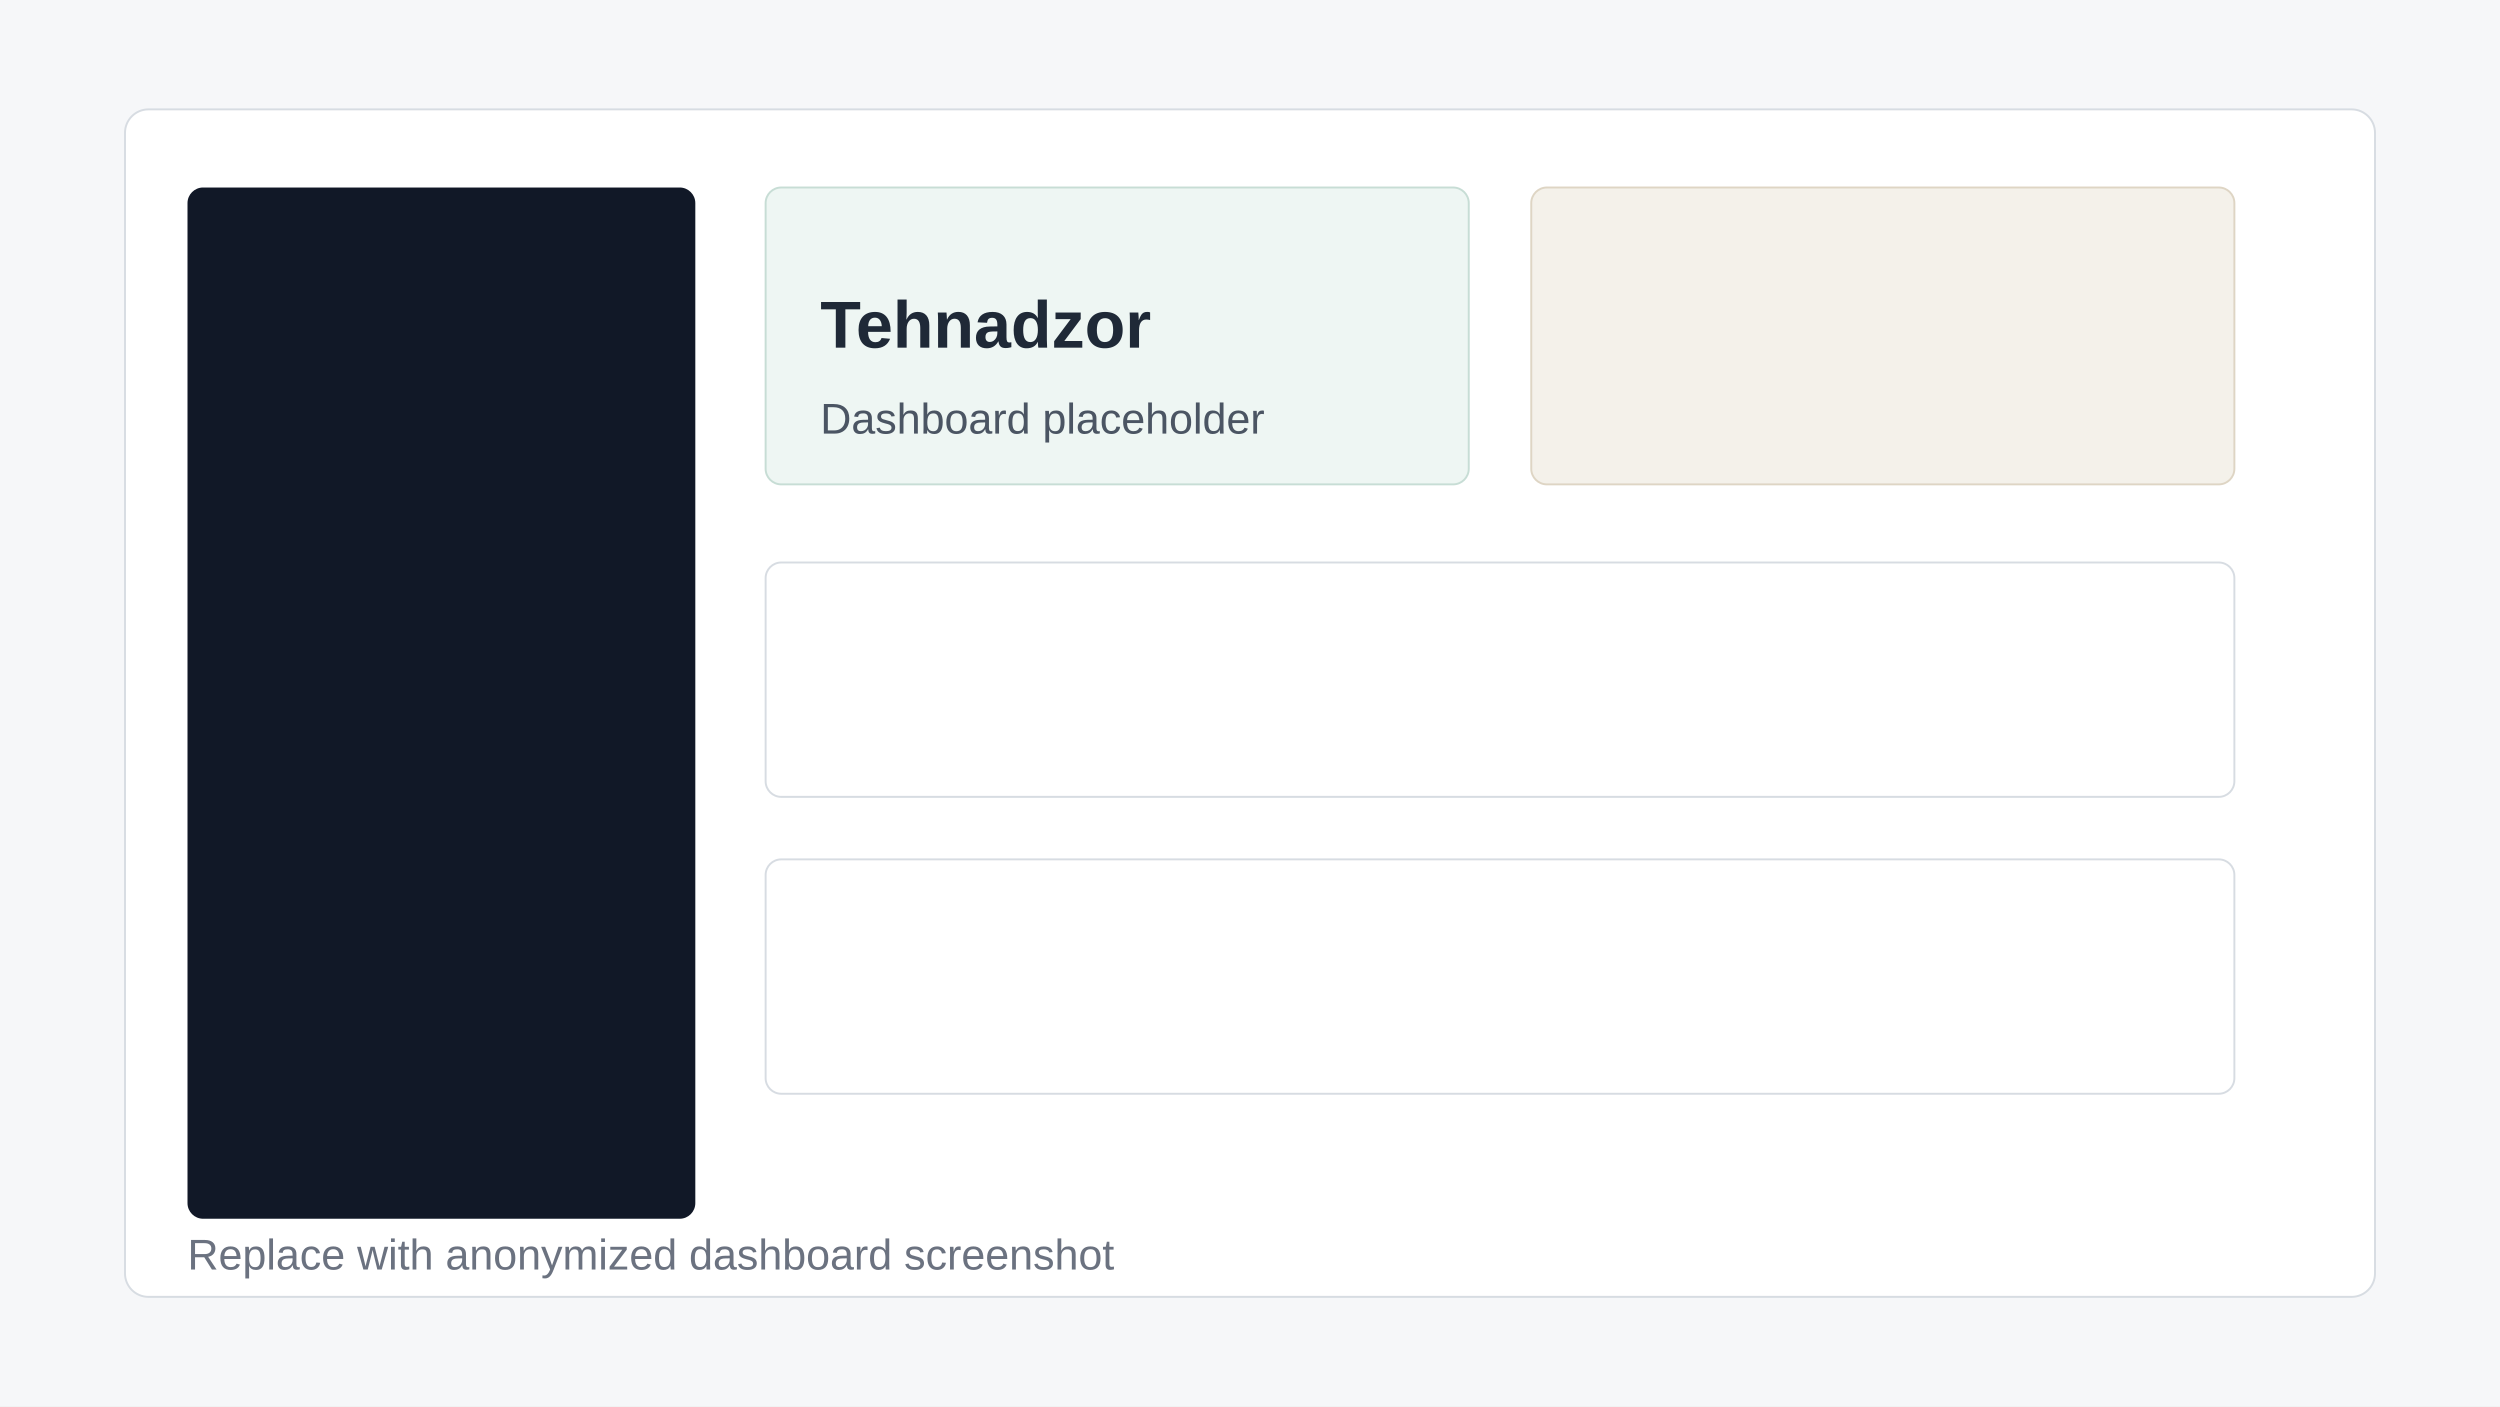
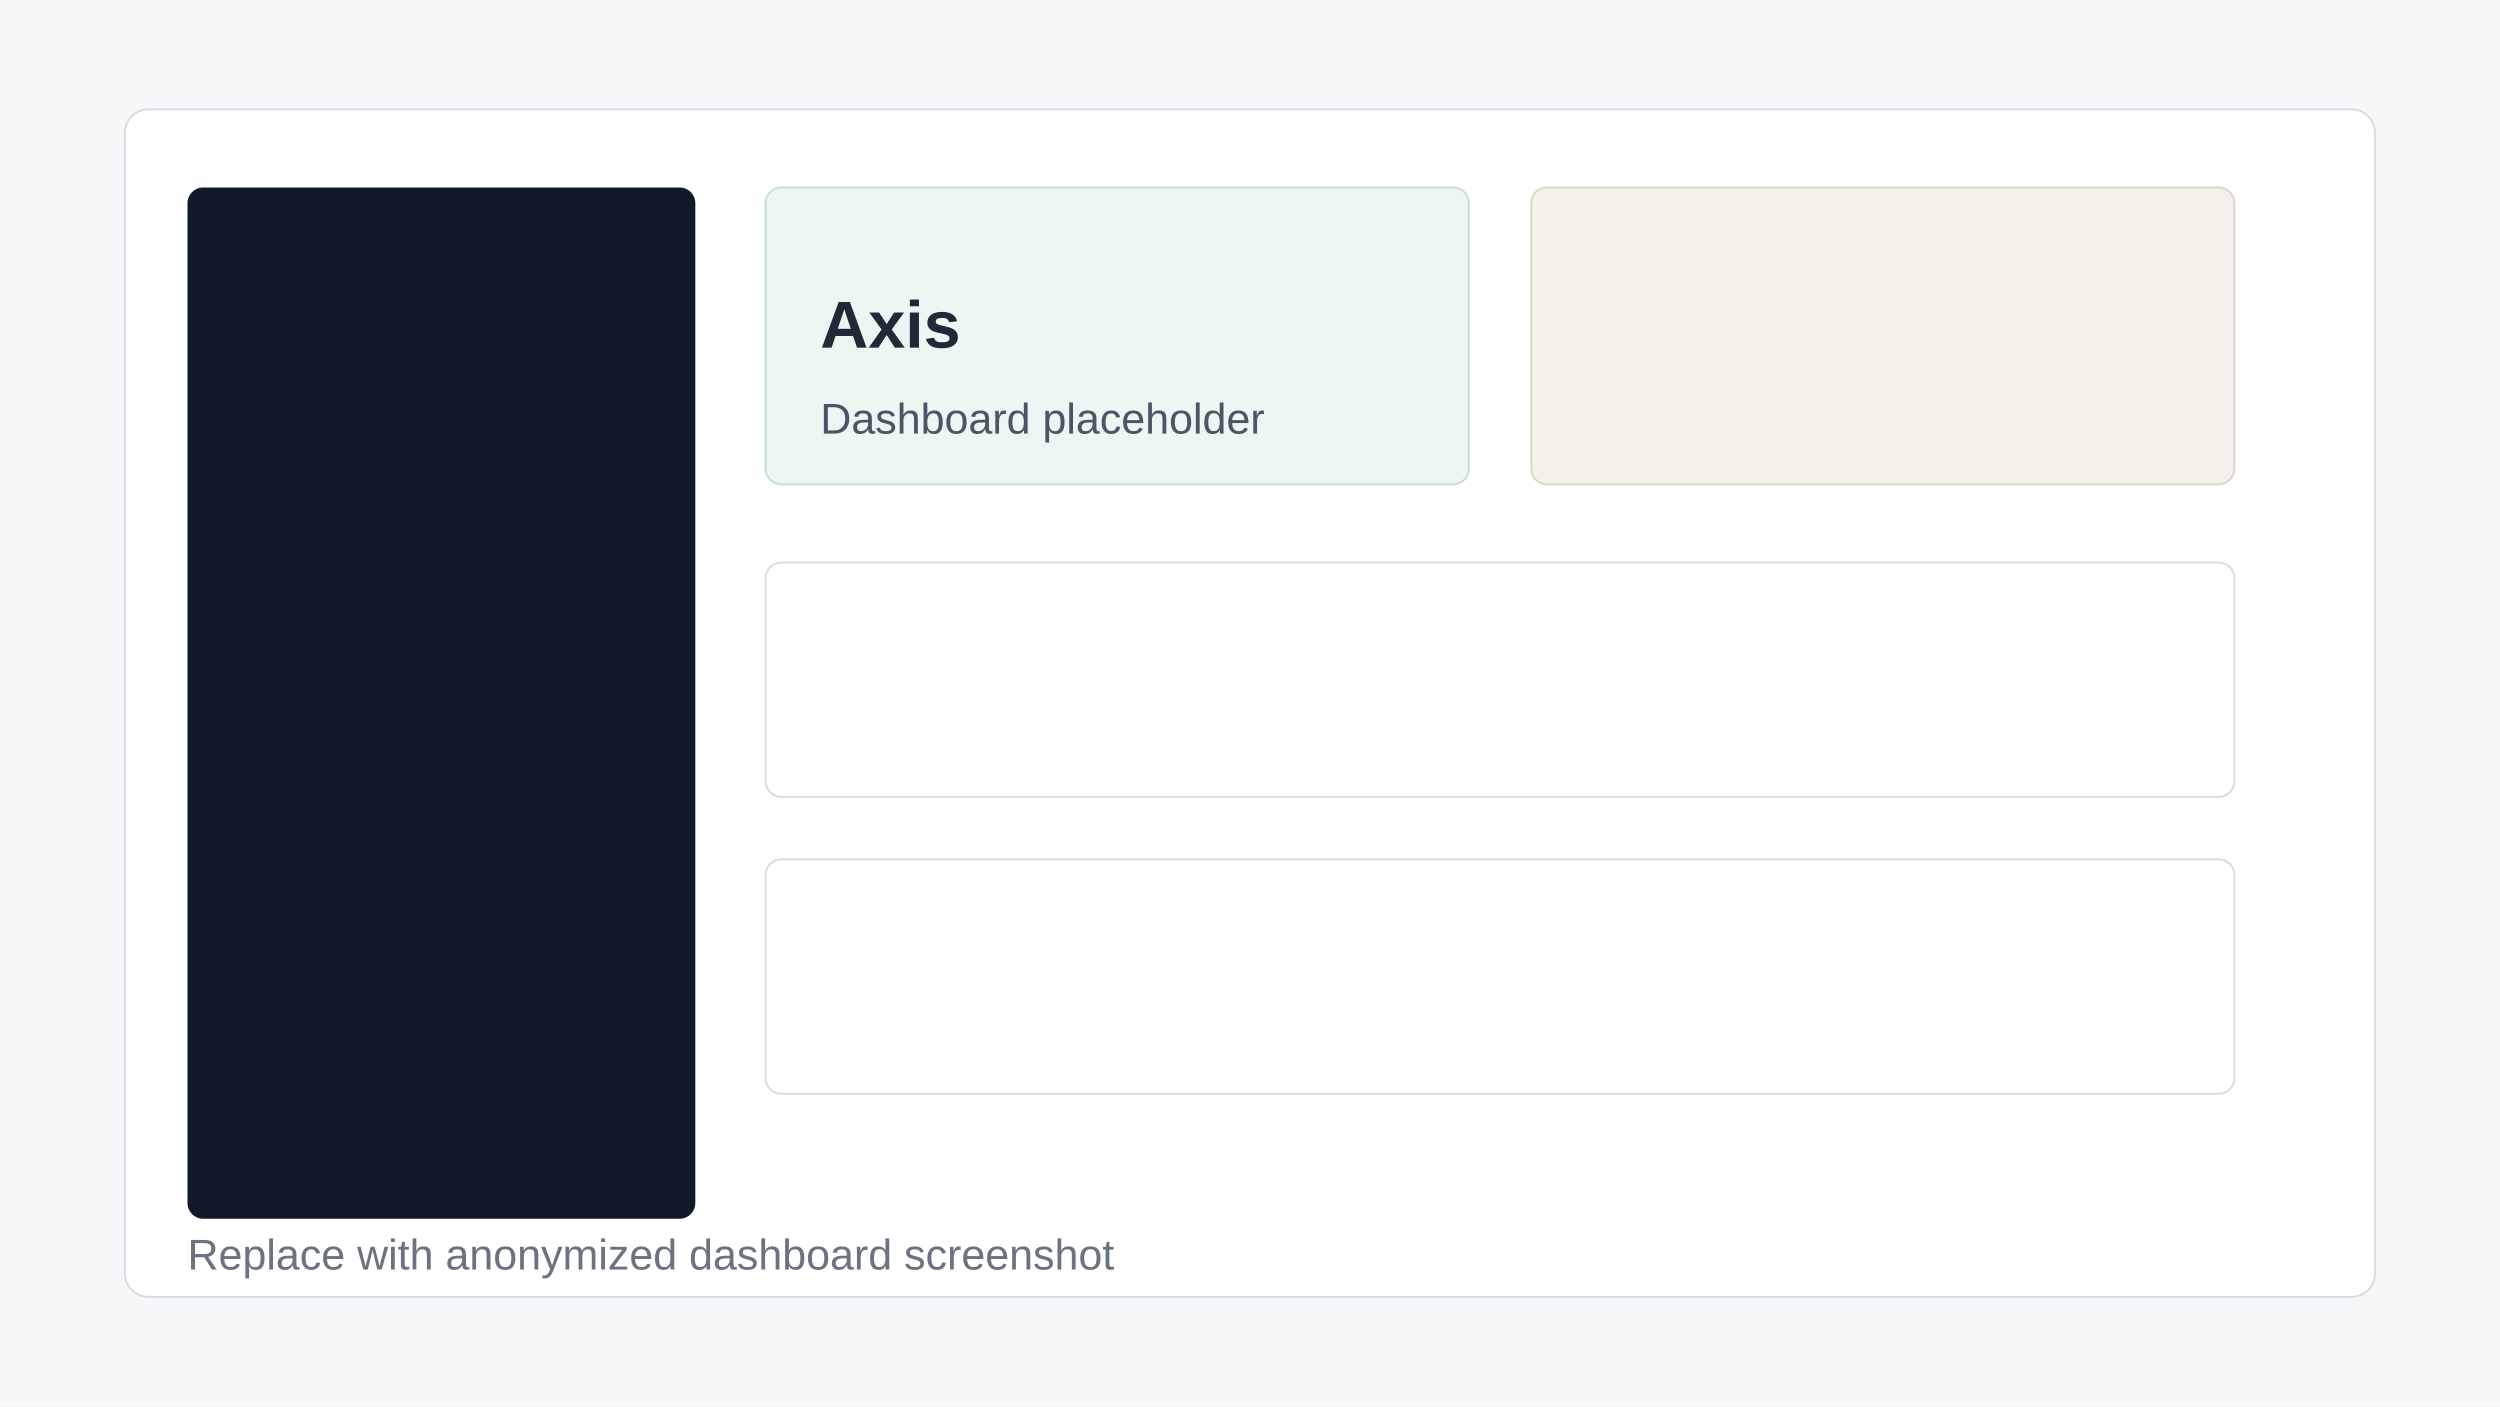
<svg xmlns="http://www.w3.org/2000/svg" width="1280" height="720" viewBox="0 0 1280 720" role="img" aria-labelledby="title desc">
  <rect width="1280" height="720" fill="#f6f7f9" />
  <rect x="64" y="56" width="1152" height="608" rx="12" fill="#ffffff" stroke="#d7dce2" />
  <rect x="96" y="96" width="260" height="528" rx="8" fill="#111827" />
  <rect x="392" y="96" width="360" height="152" rx="8" fill="#eef6f3" stroke="#c7ddd5" />
  <rect x="784" y="96" width="360" height="152" rx="8" fill="#f4f1ea" stroke="#ded5c4" />
  <rect x="392" y="288" width="752" height="120" rx="8" fill="#ffffff" stroke="#d7dce2" />
  <rect x="392" y="440" width="752" height="120" rx="8" fill="#ffffff" stroke="#d7dce2" />
  <text x="96" y="650" fill="#6b7280" font-family="Arial, sans-serif" font-size="22">Replace with anonymized dashboard screenshot</text>
-   <text x="420" y="178" fill="#1f2937" font-family="Arial, sans-serif" font-size="34" font-weight="700">Tehnadzor</text>
+   <text x="420" y="178" fill="#1f2937" font-family="Arial, sans-serif" font-size="34" font-weight="700">Axis</text>
  <text x="420" y="222" fill="#4b5563" font-family="Arial, sans-serif" font-size="22">Dashboard placeholder</text>
</svg>
